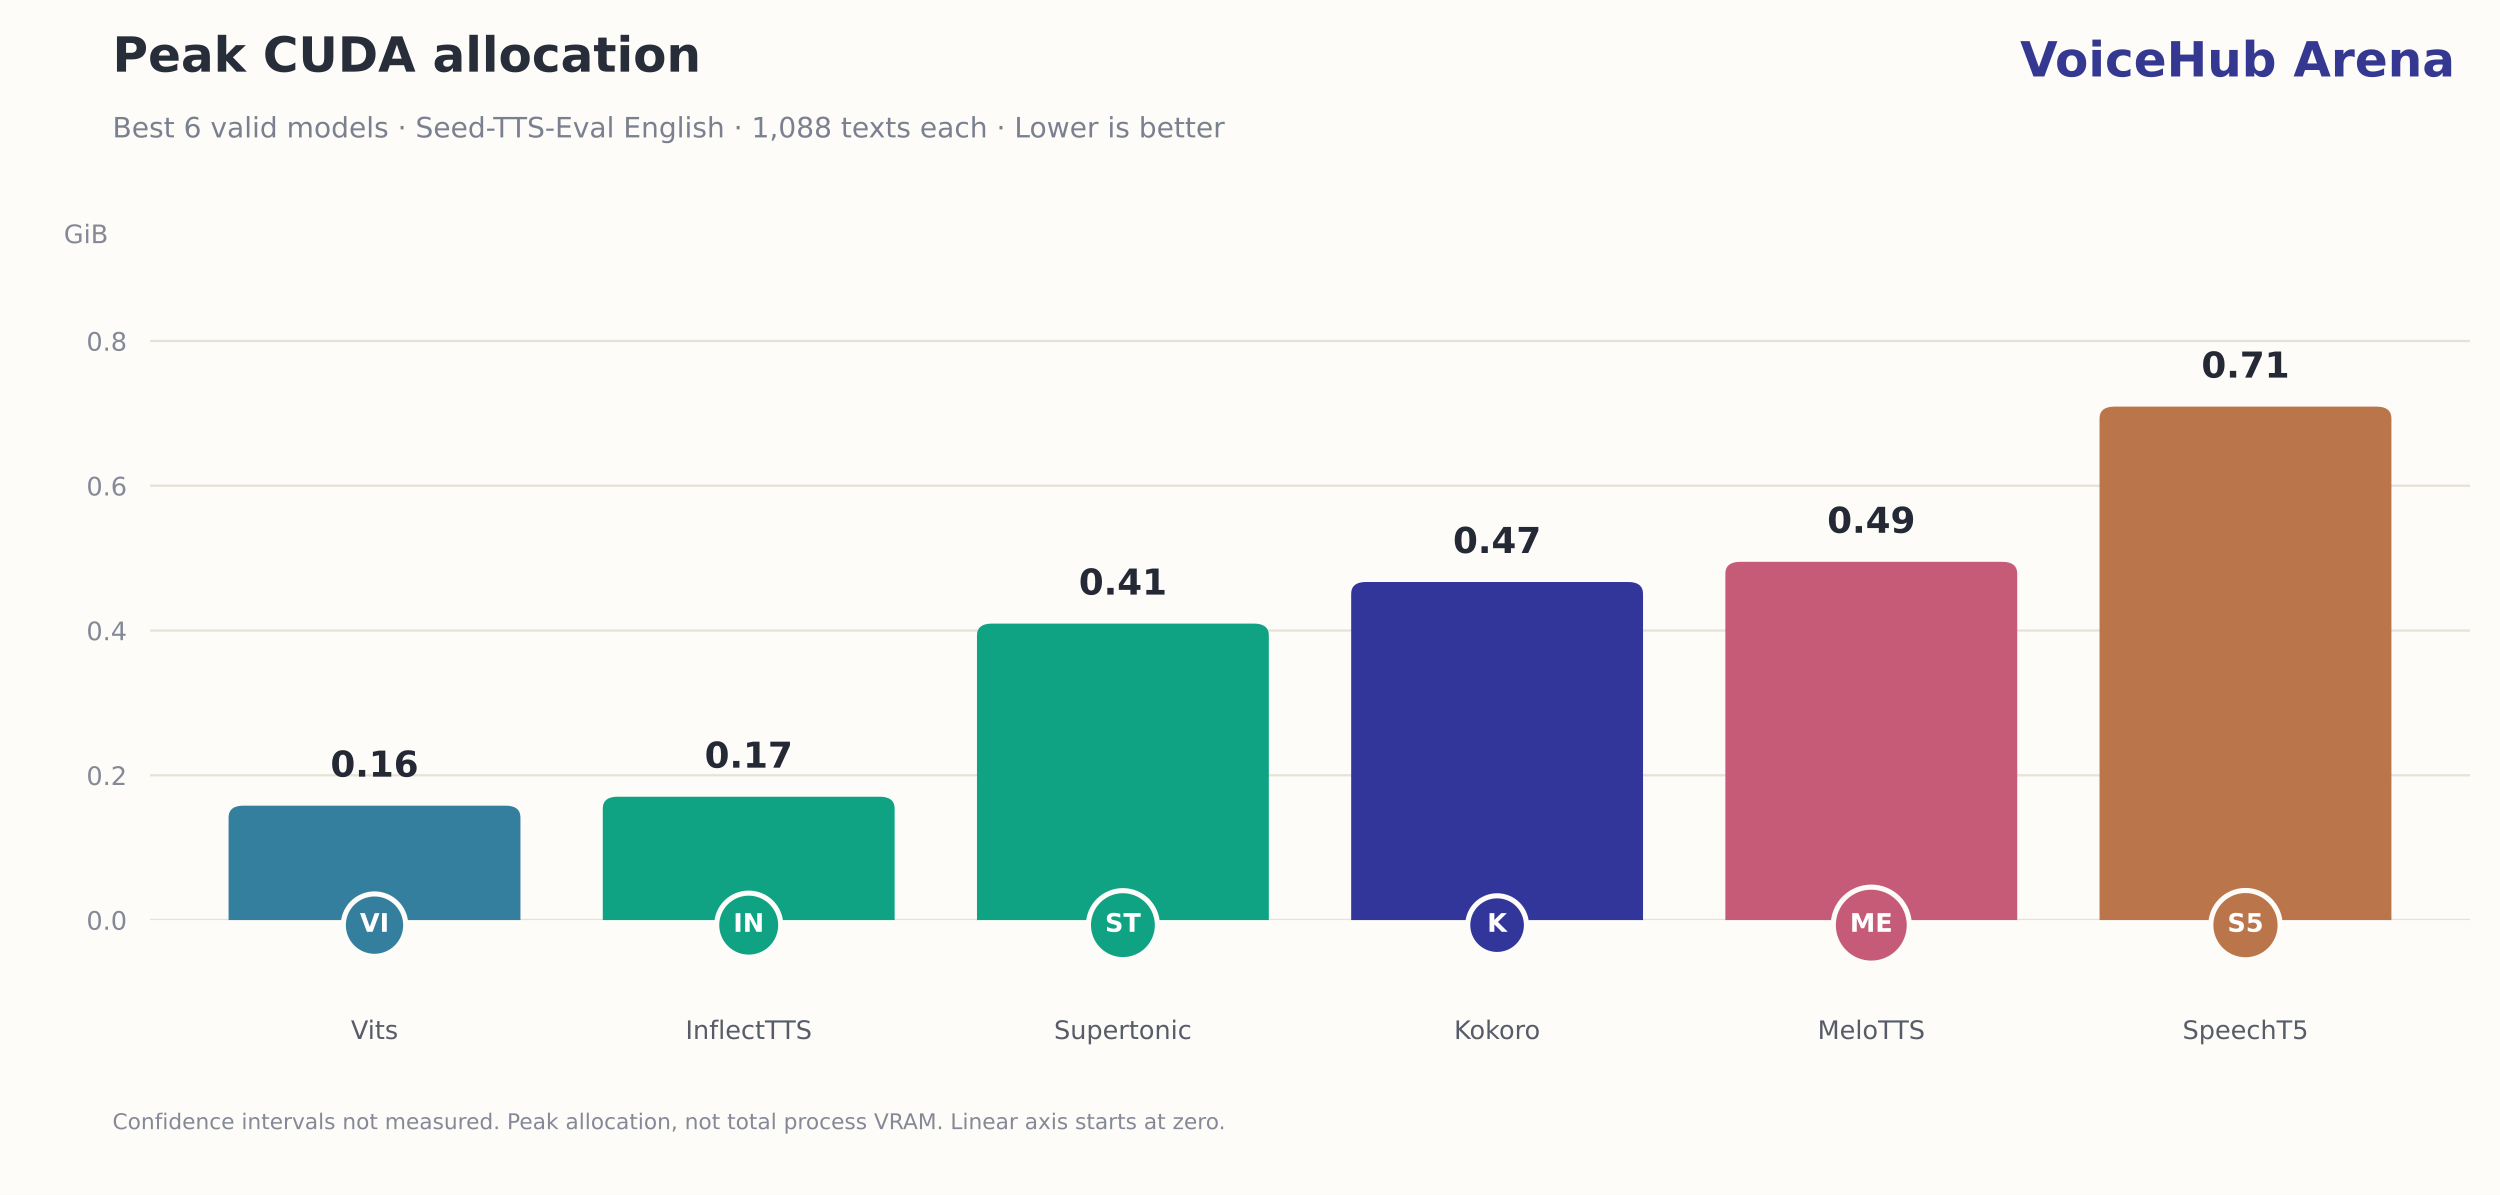
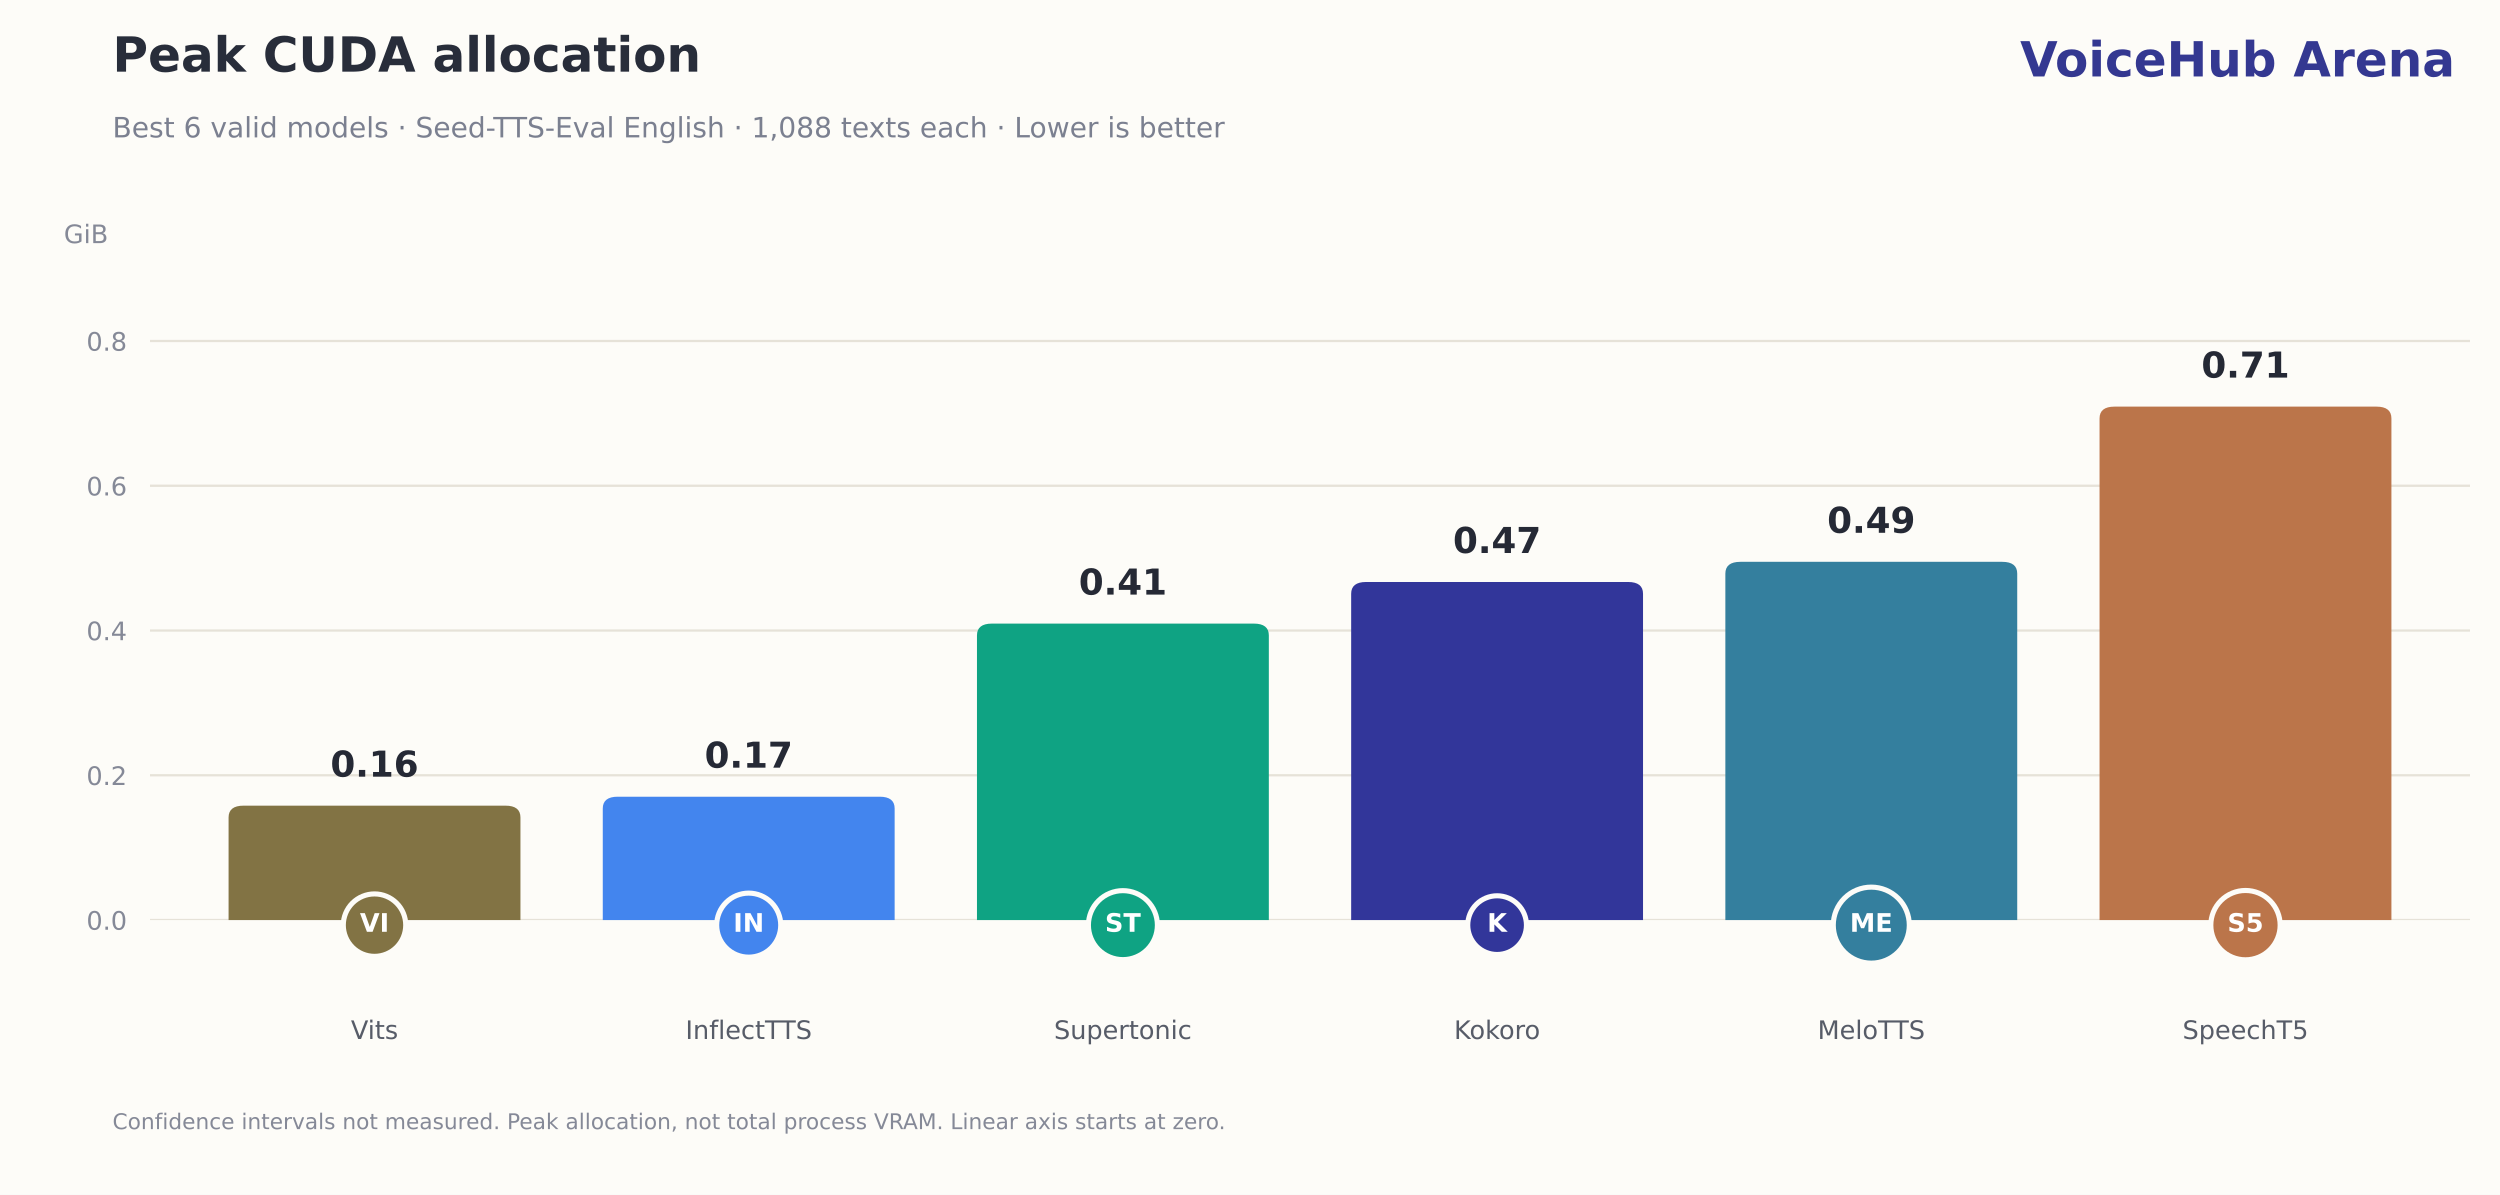
<svg xmlns="http://www.w3.org/2000/svg" width="979.2pt" height="468pt" viewBox="0 0 979.2 468" version="1.1">
  <defs>
    <style type="text/css">*{stroke-linejoin: round; stroke-linecap: butt}</style>
  </defs>
  <g id="figure_1">
    <g id="patch_1">
      <path d="M 0 468 L 979.2 468 L 979.2 0 L 0 0 z " style="fill: #fdfcf8" />
    </g>
    <g id="axes_1">
      <g id="patch_2">
        <path d="M 58.752 360.36 L 967.45 360.36 L 967.45 102.96 L 58.752 102.96 z " style="fill: #fdfcf8" />
      </g>
      <g id="matplotlib.axis_1" />
      <g id="matplotlib.axis_2">
        <g id="ytick_1">
          <g id="line2d_1">
-             <path d="M 58.752 360.36 L 967.45 360.36 " clip-path="url(#pad4ade0ad2)" style="fill: none; stroke: #e6e2d8; stroke-width: 0.9; stroke-linecap: square" />
+             <path d="M 58.752 360.36 L 967.45 360.36 " clip-path="url(#p7416c2abb6)" style="fill: none; stroke: #e6e2d8; stroke-width: 0.9; stroke-linecap: square" />
          </g>
          <g id="line2d_2" />
          <g id="text_1">
            <text style="font-size: 10px; font-family: 'DejaVu Sans'; text-anchor: end; fill: #858997" x="49.752" y="364.159" transform="rotate(-0 49.752 364.1588)">0.0</text>
          </g>
        </g>
        <g id="ytick_2">
          <g id="line2d_3">
-             <path d="M 58.752 303.662 L 967.45 303.662 " clip-path="url(#pad4ade0ad2)" style="fill: none; stroke: #e6e2d8; stroke-width: 0.9; stroke-linecap: square" />
+             <path d="M 58.752 303.662 L 967.45 303.662 " clip-path="url(#p7416c2abb6)" style="fill: none; stroke: #e6e2d8; stroke-width: 0.9; stroke-linecap: square" />
          </g>
          <g id="line2d_4" />
          <g id="text_2">
            <text style="font-size: 10px; font-family: 'DejaVu Sans'; text-anchor: end; fill: #858997" x="49.752" y="307.461" transform="rotate(-0 49.752 307.4606)">0.2</text>
          </g>
        </g>
        <g id="ytick_3">
          <g id="line2d_5">
-             <path d="M 58.752 246.963 L 967.45 246.963 " clip-path="url(#pad4ade0ad2)" style="fill: none; stroke: #e6e2d8; stroke-width: 0.9; stroke-linecap: square" />
+             <path d="M 58.752 246.963 L 967.45 246.963 " clip-path="url(#p7416c2abb6)" style="fill: none; stroke: #e6e2d8; stroke-width: 0.9; stroke-linecap: square" />
          </g>
          <g id="line2d_6" />
          <g id="text_3">
            <text style="font-size: 10px; font-family: 'DejaVu Sans'; text-anchor: end; fill: #858997" x="49.752" y="250.762" transform="rotate(-0 49.752 250.7623)">0.4</text>
          </g>
        </g>
        <g id="ytick_4">
          <g id="line2d_7">
-             <path d="M 58.752 190.265 L 967.45 190.265 " clip-path="url(#pad4ade0ad2)" style="fill: none; stroke: #e6e2d8; stroke-width: 0.9; stroke-linecap: square" />
+             <path d="M 58.752 190.265 L 967.45 190.265 " clip-path="url(#p7416c2abb6)" style="fill: none; stroke: #e6e2d8; stroke-width: 0.9; stroke-linecap: square" />
          </g>
          <g id="line2d_8" />
          <g id="text_4">
            <text style="font-size: 10px; font-family: 'DejaVu Sans'; text-anchor: end; fill: #858997" x="49.752" y="194.064" transform="rotate(-0 49.752 194.0641)">0.6</text>
          </g>
        </g>
        <g id="ytick_5">
          <g id="line2d_9">
-             <path d="M 58.752 133.567 L 967.45 133.567 " clip-path="url(#pad4ade0ad2)" style="fill: none; stroke: #e6e2d8; stroke-width: 0.9; stroke-linecap: square" />
+             <path d="M 58.752 133.567 L 967.45 133.567 " clip-path="url(#p7416c2abb6)" style="fill: none; stroke: #e6e2d8; stroke-width: 0.9; stroke-linecap: square" />
          </g>
          <g id="line2d_10" />
          <g id="text_5">
            <text style="font-size: 10px; font-family: 'DejaVu Sans'; text-anchor: end; fill: #858997" x="49.752" y="137.366" transform="rotate(-0 49.752 137.3658)">0.8</text>
          </g>
        </g>
      </g>
      <g id="text_6">
        <text style="font-size: 10px; font-family: 'DejaVu Sans'; text-anchor: end; fill: #858997" x="42.395" y="95.238" transform="rotate(-0 42.39544 95.238)">GiB</text>
      </g>
      <g id="patch_3">
-         <path d="M 89.53 360.36 L 89.53 320.193 Q 89.53 315.56 95.393 315.56 L 197.988 315.56 Q 203.85 315.56 203.85 320.193 L 203.85 360.36 z " clip-path="url(#pad4ade0ad2)" style="fill: #347f9e" />
+         <path d="M 89.53 360.36 L 89.53 320.193 Q 89.53 315.56 95.393 315.56 L 197.988 315.56 Q 203.85 315.56 203.85 320.193 L 203.85 360.36 z " clip-path="url(#p7416c2abb6)" style="fill: #827344" />
      </g>
      <g id="text_7">
        <text style="font-size: 10px; font-family: 'DejaVu Sans'; text-anchor: middle; fill: #575c68" x="146.69" y="406.958" transform="rotate(-0 146.6905 406.9584)">Vits</text>
      </g>
      <g id="patch_4">
-         <path d="M 236.095 360.36 L 236.095 316.686 Q 236.095 312.053 241.957 312.053 L 344.552 312.053 Q 350.415 312.053 350.415 316.686 L 350.415 360.36 z " clip-path="url(#pad4ade0ad2)" style="fill: #0fa383" />
+         <path d="M 236.095 360.36 L 236.095 316.686 Q 236.095 312.053 241.957 312.053 L 344.552 312.053 Q 350.415 312.053 350.415 316.686 L 350.415 360.36 z " clip-path="url(#p7416c2abb6)" style="fill: #4385ee" />
      </g>
      <g id="text_8">
        <text style="font-size: 10px; font-family: 'DejaVu Sans'; text-anchor: middle; fill: #575c68" x="293.255" y="406.958" transform="rotate(-0 293.2546 406.9584)">InflectTTS</text>
      </g>
      <g id="patch_5">
-         <path d="M 382.659 360.36 L 382.659 248.885 Q 382.659 244.251 388.521 244.251 L 491.116 244.251 Q 496.979 244.251 496.979 248.885 L 496.979 360.36 z " clip-path="url(#pad4ade0ad2)" style="fill: #0fa383" />
+         <path d="M 382.659 360.36 L 382.659 248.885 Q 382.659 244.251 388.521 244.251 L 491.116 244.251 Q 496.979 244.251 496.979 248.885 L 496.979 360.36 z " clip-path="url(#p7416c2abb6)" style="fill: #0fa383" />
      </g>
      <g id="text_9">
        <text style="font-size: 10px; font-family: 'DejaVu Sans'; text-anchor: middle; fill: #575c68" x="439.819" y="406.958" transform="rotate(-0 439.8187 406.9584)">Supertonic</text>
      </g>
      <g id="patch_6">
-         <path d="M 529.223 360.36 L 529.223 232.584 Q 529.223 227.951 535.085 227.951 L 637.68 227.951 Q 643.543 227.951 643.543 232.584 L 643.543 360.36 z " clip-path="url(#pad4ade0ad2)" style="fill: #32369a" />
+         <path d="M 529.223 360.36 L 529.223 232.584 Q 529.223 227.951 535.085 227.951 L 637.68 227.951 Q 643.543 227.951 643.543 232.584 L 643.543 360.36 z " clip-path="url(#p7416c2abb6)" style="fill: #32369a" />
      </g>
      <g id="text_10">
        <text style="font-size: 10px; font-family: 'DejaVu Sans'; text-anchor: middle; fill: #575c68" x="586.383" y="406.958" transform="rotate(-0 586.3829 406.9584)">Kokoro</text>
      </g>
      <g id="patch_7">
-         <path d="M 675.787 360.36 L 675.787 224.691 Q 675.787 220.058 681.65 220.058 L 784.244 220.058 Q 790.107 220.058 790.107 224.691 L 790.107 360.36 z " clip-path="url(#pad4ade0ad2)" style="fill: #c65b78" />
+         <path d="M 675.787 360.36 L 675.787 224.691 Q 675.787 220.058 681.65 220.058 L 784.244 220.058 Q 790.107 220.058 790.107 224.691 L 790.107 360.36 z " clip-path="url(#p7416c2abb6)" style="fill: #347f9e" />
      </g>
      <g id="text_11">
        <text style="font-size: 10px; font-family: 'DejaVu Sans'; text-anchor: middle; fill: #575c68" x="732.947" y="406.958" transform="rotate(-0 732.947 406.9584)">MeloTTS</text>
      </g>
      <g id="patch_8">
-         <path d="M 822.351 360.36 L 822.351 163.899 Q 822.351 159.266 828.214 159.266 L 930.809 159.266 Q 936.671 159.266 936.671 163.899 L 936.671 360.36 z " clip-path="url(#pad4ade0ad2)" style="fill: #bb754a" />
+         <path d="M 822.351 360.36 L 822.351 163.899 Q 822.351 159.266 828.214 159.266 L 930.809 159.266 Q 936.671 159.266 936.671 163.899 L 936.671 360.36 z " clip-path="url(#p7416c2abb6)" style="fill: #bb754a" />
      </g>
      <g id="text_12">
        <text style="font-size: 10px; font-family: 'DejaVu Sans'; text-anchor: middle; fill: #575c68" x="879.511" y="406.958" transform="rotate(-0 879.5111 406.9584)">SpeechT5</text>
      </g>
      <g id="text_13">
        <text style="font-weight: 700; font-size: 14px; font-family: 'DejaVu Sans'; text-anchor: middle; fill: #252935" x="146.69" y="304.197" transform="rotate(-0 146.6905 304.1969)">0.16</text>
      </g>
      <g id="text_14">
        <text style="font-weight: 700; font-size: 14px; font-family: 'DejaVu Sans'; text-anchor: middle; fill: #252935" x="293.255" y="300.689" transform="rotate(-0 293.2546 300.6892)">0.17</text>
      </g>
      <g id="text_15">
        <text style="font-weight: 700; font-size: 14px; font-family: 'DejaVu Sans'; text-anchor: middle; fill: #252935" x="439.819" y="232.888" transform="rotate(-0 439.8187 232.8881)">0.41</text>
      </g>
      <g id="text_16">
        <text style="font-weight: 700; font-size: 14px; font-family: 'DejaVu Sans'; text-anchor: middle; fill: #252935" x="586.383" y="216.587" transform="rotate(-0 586.3829 216.5872)">0.47</text>
      </g>
      <g id="text_17">
        <text style="font-weight: 700; font-size: 14px; font-family: 'DejaVu Sans'; text-anchor: middle; fill: #252935" x="732.947" y="208.694" transform="rotate(-0 732.947 208.6943)">0.49</text>
      </g>
      <g id="text_18">
        <text style="font-weight: 700; font-size: 14px; font-family: 'DejaVu Sans'; text-anchor: middle; fill: #252935" x="879.511" y="147.903" transform="rotate(-0 879.5111 147.903)">0.71</text>
      </g>
      <g id="text_19">
        <g id="patch_9">
-           <path d="M 146.69 374.59 C 149.934 374.59 153.045 373.301 155.338 371.008 C 157.632 368.714 158.92 365.603 158.92 362.36 C 158.92 359.117 157.632 356.006 155.338 353.712 C 153.045 351.419 149.934 350.13 146.69 350.13 C 143.447 350.13 140.336 351.419 138.043 353.712 C 135.749 356.006 134.461 359.117 134.461 362.36 C 134.461 365.603 135.749 368.714 138.043 371.008 C 140.336 373.301 143.447 374.59 146.69 374.59 z " style="fill: #347f9e; stroke: #fdfcf8; stroke-width: 2; stroke-linejoin: miter" />
+           <path d="M 146.69 374.59 C 149.934 374.59 153.045 373.301 155.338 371.008 C 157.632 368.714 158.92 365.603 158.92 362.36 C 158.92 359.117 157.632 356.006 155.338 353.712 C 153.045 351.419 149.934 350.13 146.69 350.13 C 143.447 350.13 140.336 351.419 138.043 353.712 C 135.749 356.006 134.461 359.117 134.461 362.36 C 134.461 365.603 135.749 368.714 138.043 371.008 C 140.336 373.301 143.447 374.59 146.69 374.59 z " style="fill: #827344; stroke: #fdfcf8; stroke-width: 2; stroke-linejoin: miter" />
        </g>
        <text style="font-weight: 700; font-size: 10px; font-family: 'DejaVu Sans'; text-anchor: middle; fill: #ffffff" x="146.69" y="364.958" transform="rotate(-0 146.6905 364.9577)">VI</text>
      </g>
      <g id="text_20">
        <g id="patch_10">
-           <path d="M 293.255 374.905 C 296.581 374.905 299.772 373.583 302.125 371.23 C 304.477 368.878 305.799 365.687 305.799 362.36 C 305.799 359.033 304.477 355.842 302.125 353.49 C 299.772 351.137 296.581 349.815 293.255 349.815 C 289.928 349.815 286.737 351.137 284.384 353.49 C 282.032 355.842 280.71 359.033 280.71 362.36 C 280.71 365.687 282.032 368.878 284.384 371.23 C 286.737 373.583 289.928 374.905 293.255 374.905 z " style="fill: #0fa383; stroke: #fdfcf8; stroke-width: 2; stroke-linejoin: miter" />
+           <path d="M 293.255 374.905 C 296.581 374.905 299.772 373.583 302.125 371.23 C 304.477 368.878 305.799 365.687 305.799 362.36 C 305.799 359.033 304.477 355.842 302.125 353.49 C 299.772 351.137 296.581 349.815 293.255 349.815 C 289.928 349.815 286.737 351.137 284.384 353.49 C 282.032 355.842 280.71 359.033 280.71 362.36 C 280.71 365.687 282.032 368.878 284.384 371.23 C 286.737 373.583 289.928 374.905 293.255 374.905 z " style="fill: #4385ee; stroke: #fdfcf8; stroke-width: 2; stroke-linejoin: miter" />
        </g>
        <text style="font-weight: 700; font-size: 10px; font-family: 'DejaVu Sans'; text-anchor: middle; fill: #ffffff" x="293.255" y="364.958" transform="rotate(-0 293.2546 364.9577)">IN</text>
      </g>
      <g id="text_21">
        <g id="patch_11">
          <path d="M 439.819 375.872 C 443.402 375.872 446.839 374.448 449.373 371.914 C 451.907 369.38 453.33 365.943 453.33 362.36 C 453.33 358.777 451.907 355.34 449.373 352.806 C 446.839 350.272 443.402 348.848 439.819 348.848 C 436.235 348.848 432.798 350.272 430.265 352.806 C 427.731 355.34 426.307 358.777 426.307 362.36 C 426.307 365.943 427.731 369.38 430.265 371.914 C 432.798 374.448 436.235 375.872 439.819 375.872 z " style="fill: #0fa383; stroke: #fdfcf8; stroke-width: 2; stroke-linejoin: miter" />
        </g>
        <text style="font-weight: 700; font-size: 10px; font-family: 'DejaVu Sans'; text-anchor: middle; fill: #ffffff" x="439.819" y="364.958" transform="rotate(-0 439.8187 364.9577)">ST</text>
      </g>
      <g id="text_22">
        <g id="patch_12">
          <path d="M 586.383 373.86 C 589.433 373.86 592.358 372.648 594.515 370.492 C 596.671 368.335 597.883 365.41 597.883 362.36 C 597.883 359.31 596.671 356.385 594.515 354.228 C 592.358 352.072 589.433 350.86 586.383 350.86 C 583.333 350.86 580.408 352.072 578.251 354.228 C 576.095 356.385 574.883 359.31 574.883 362.36 C 574.883 365.41 576.095 368.335 578.251 370.492 C 580.408 372.648 583.333 373.86 586.383 373.86 z " style="fill: #32369a; stroke: #fdfcf8; stroke-width: 2; stroke-linejoin: miter" />
        </g>
        <text style="font-weight: 700; font-size: 10px; font-family: 'DejaVu Sans'; text-anchor: middle; fill: #ffffff" x="586.383" y="364.958" transform="rotate(-0 586.3829 364.9577)">K</text>
      </g>
      <g id="text_23">
        <g id="patch_13">
-           <path d="M 732.947 377.251 C 736.896 377.251 740.684 375.682 743.477 372.89 C 746.269 370.097 747.838 366.309 747.838 362.36 C 747.838 358.411 746.269 354.623 743.477 351.83 C 740.684 349.038 736.896 347.469 732.947 347.469 C 728.998 347.469 725.21 349.038 722.417 351.83 C 719.625 354.623 718.056 358.411 718.056 362.36 C 718.056 366.309 719.625 370.097 722.417 372.89 C 725.21 375.682 728.998 377.251 732.947 377.251 z " style="fill: #c65b78; stroke: #fdfcf8; stroke-width: 2; stroke-linejoin: miter" />
+           <path d="M 732.947 377.251 C 736.896 377.251 740.684 375.682 743.477 372.89 C 746.269 370.097 747.838 366.309 747.838 362.36 C 747.838 358.411 746.269 354.623 743.477 351.83 C 740.684 349.038 736.896 347.469 732.947 347.469 C 728.998 347.469 725.21 349.038 722.417 351.83 C 719.625 354.623 718.056 358.411 718.056 362.36 C 718.056 366.309 719.625 370.097 722.417 372.89 C 725.21 375.682 728.998 377.251 732.947 377.251 z " style="fill: #347f9e; stroke: #fdfcf8; stroke-width: 2; stroke-linejoin: miter" />
        </g>
        <text style="font-weight: 700; font-size: 10px; font-family: 'DejaVu Sans'; text-anchor: middle; fill: #ffffff" x="732.947" y="364.958" transform="rotate(-0 732.947 364.9577)">ME</text>
      </g>
      <g id="text_24">
        <g id="patch_14">
          <path d="M 879.511 375.94 C 883.112 375.94 886.567 374.509 889.113 371.962 C 891.66 369.416 893.091 365.961 893.091 362.36 C 893.091 358.759 891.66 355.304 889.113 352.758 C 886.567 350.211 883.112 348.78 879.511 348.78 C 875.91 348.78 872.455 350.211 869.909 352.758 C 867.362 355.304 865.931 358.759 865.931 362.36 C 865.931 365.961 867.362 369.416 869.909 371.962 C 872.455 374.509 875.91 375.94 879.511 375.94 z " style="fill: #bb754a; stroke: #fdfcf8; stroke-width: 2; stroke-linejoin: miter" />
        </g>
        <text style="font-weight: 700; font-size: 10px; font-family: 'DejaVu Sans'; text-anchor: middle; fill: #ffffff" x="879.511" y="364.958" transform="rotate(-0 879.5111 364.9577)">S5</text>
      </g>
    </g>
    <g id="text_25">
      <text style="font-weight: 700; font-size: 19px; font-family: 'DejaVu Sans'; text-anchor: start; fill: #282d3a" x="44.064" y="28.08" transform="rotate(-0 44.064 28.08)">Peak CUDA allocation</text>
    </g>
    <g id="text_26">
      <text style="font-size: 11px; font-family: 'DejaVu Sans'; text-anchor: start; fill: #7b8090" x="44.064" y="53.82" transform="rotate(-0 44.064 53.82)">Best 6 valid models · Seed-TTS-Eval English · 1,088 texts each · Lower is better</text>
    </g>
    <g id="text_27">
      <text style="font-weight: 700; font-size: 19px; font-family: 'DejaVu Sans'; text-anchor: end; fill: #343891" x="961.574" y="29.952" transform="rotate(-0 961.5744 29.952)">VoiceHub Arena</text>
    </g>
    <g id="text_28">
      <text style="font-size: 8.5px; font-family: 'DejaVu Sans'; text-anchor: start; fill: #858997" x="44.064" y="442.26" transform="rotate(-0 44.064 442.26)">Confidence intervals not measured. Peak allocation, not total process VRAM.  Linear axis starts at zero.</text>
    </g>
  </g>
  <defs>
-     <clipPath id="pad4ade0ad2">
+     <clipPath id="p7416c2abb6">
      <rect x="58.752" y="102.96" width="908.698" height="257.4" />
    </clipPath>
  </defs>
</svg>
